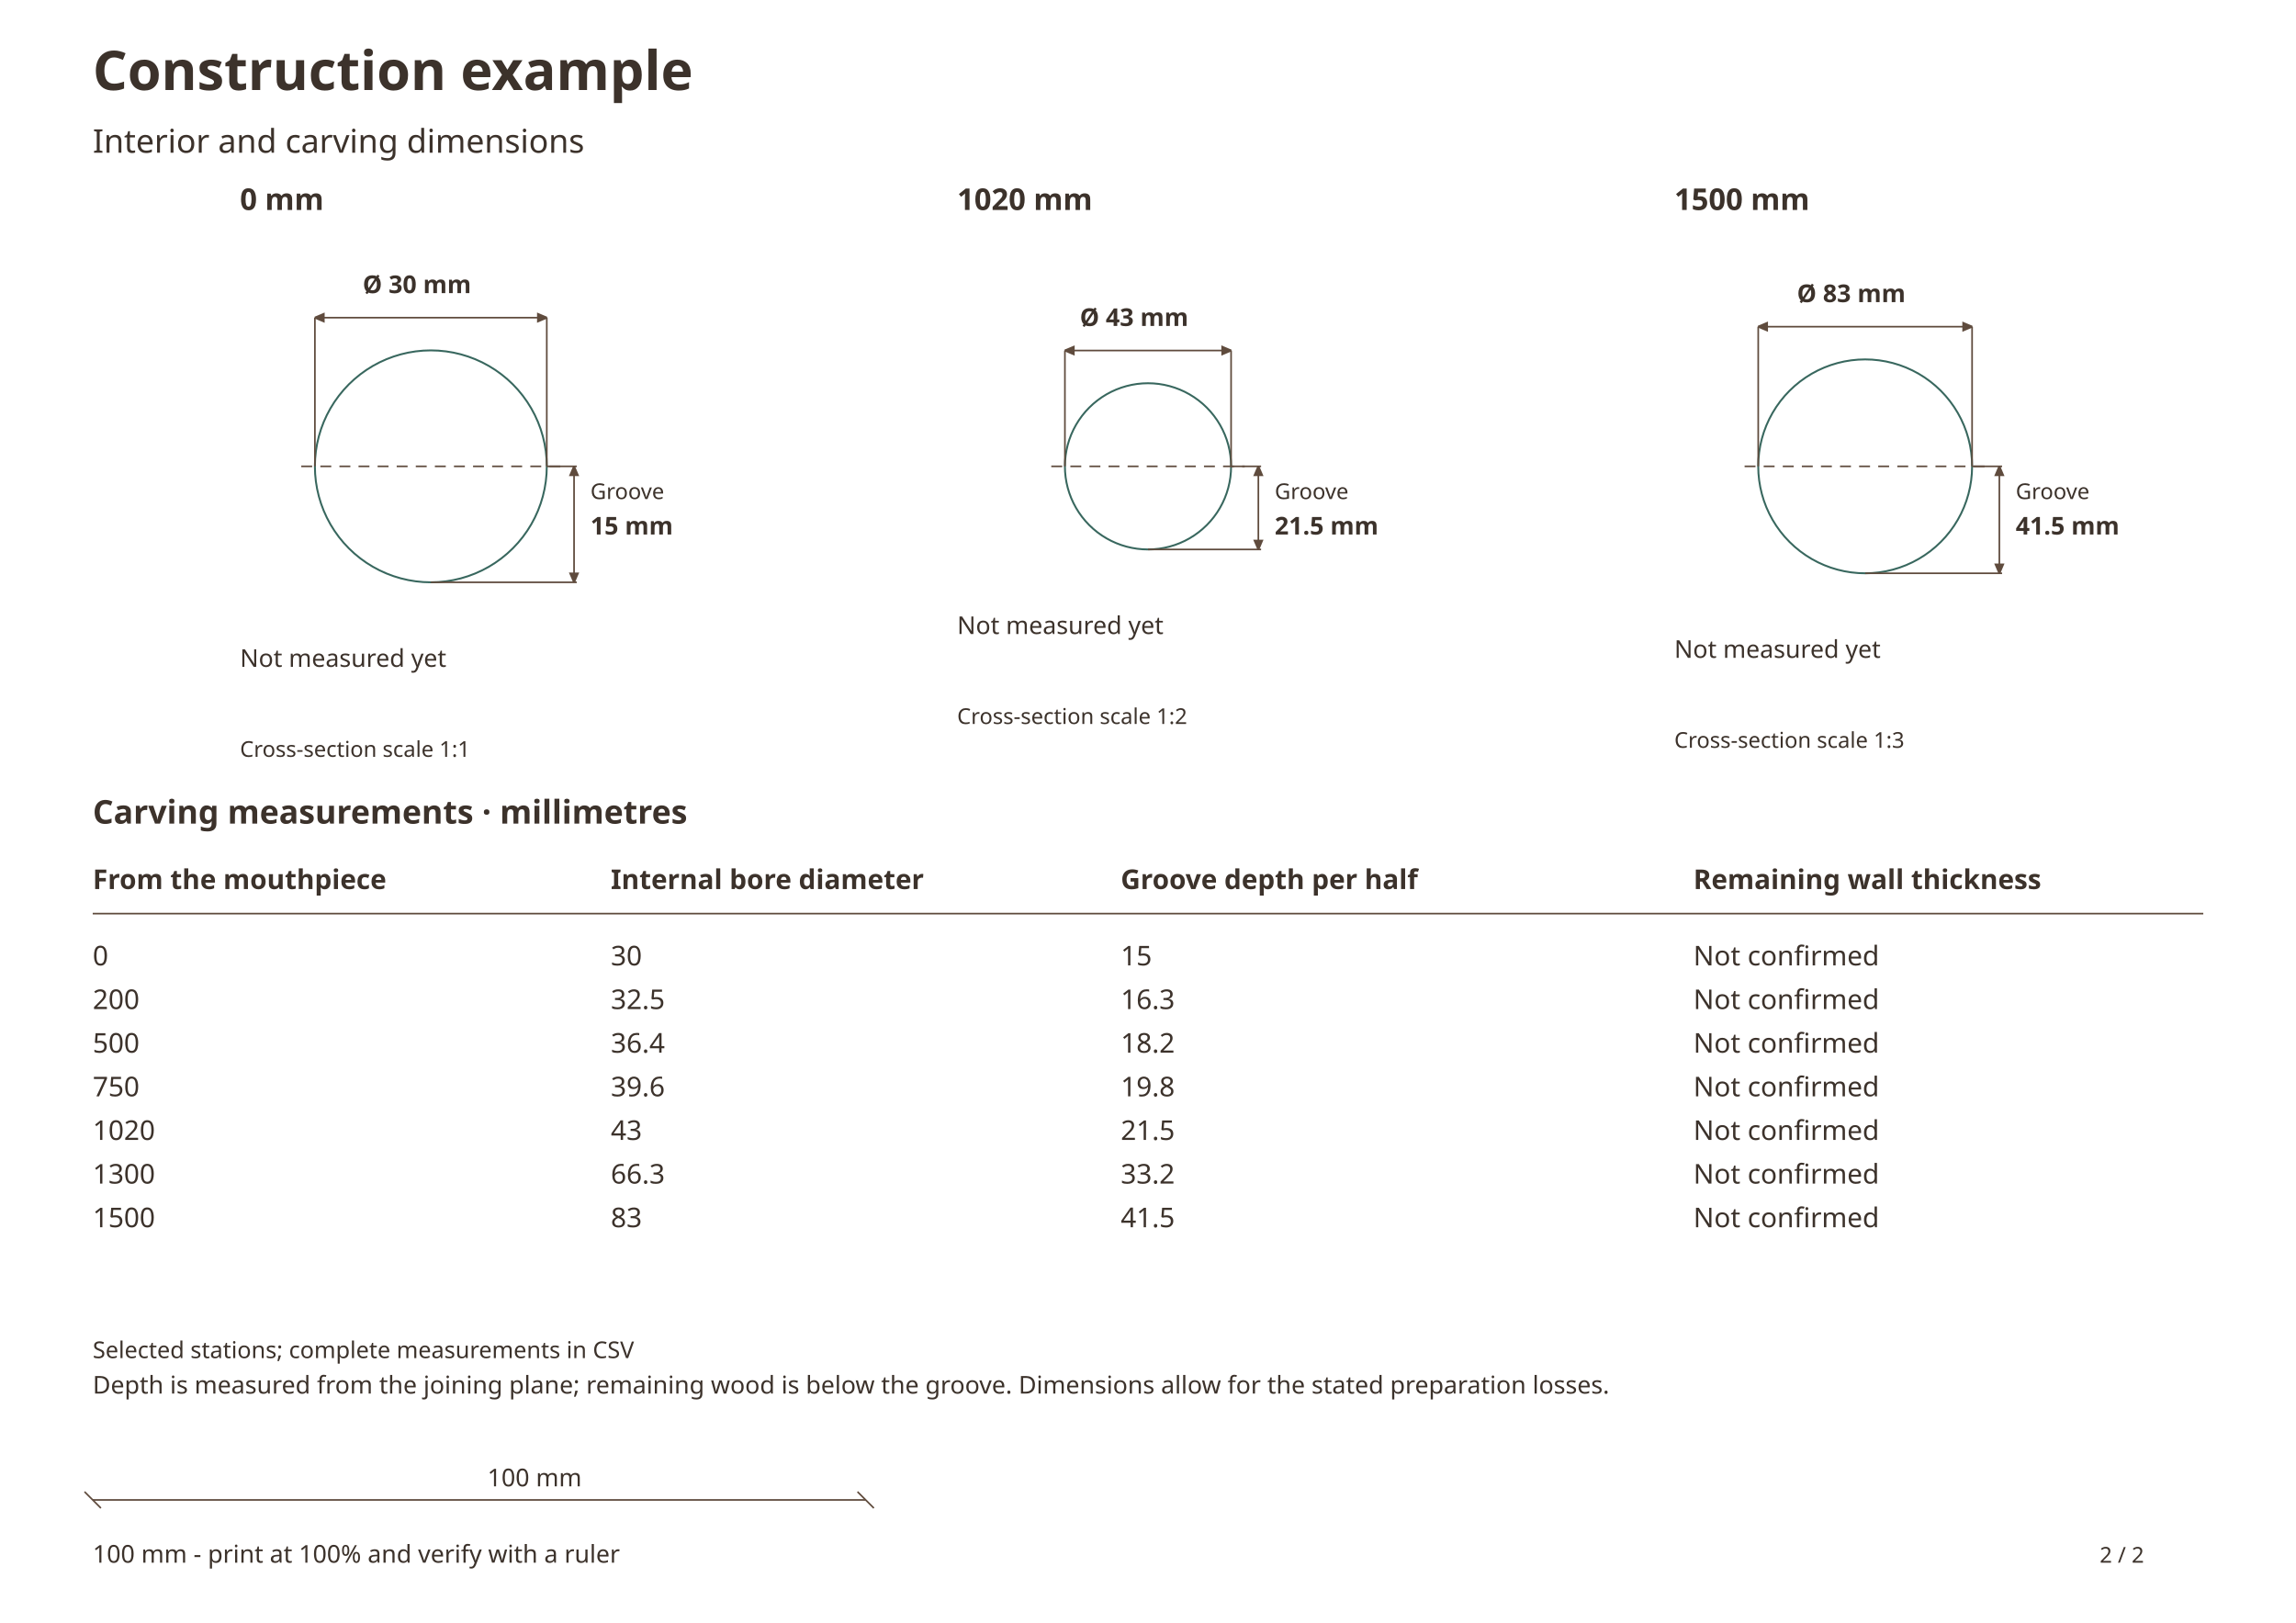
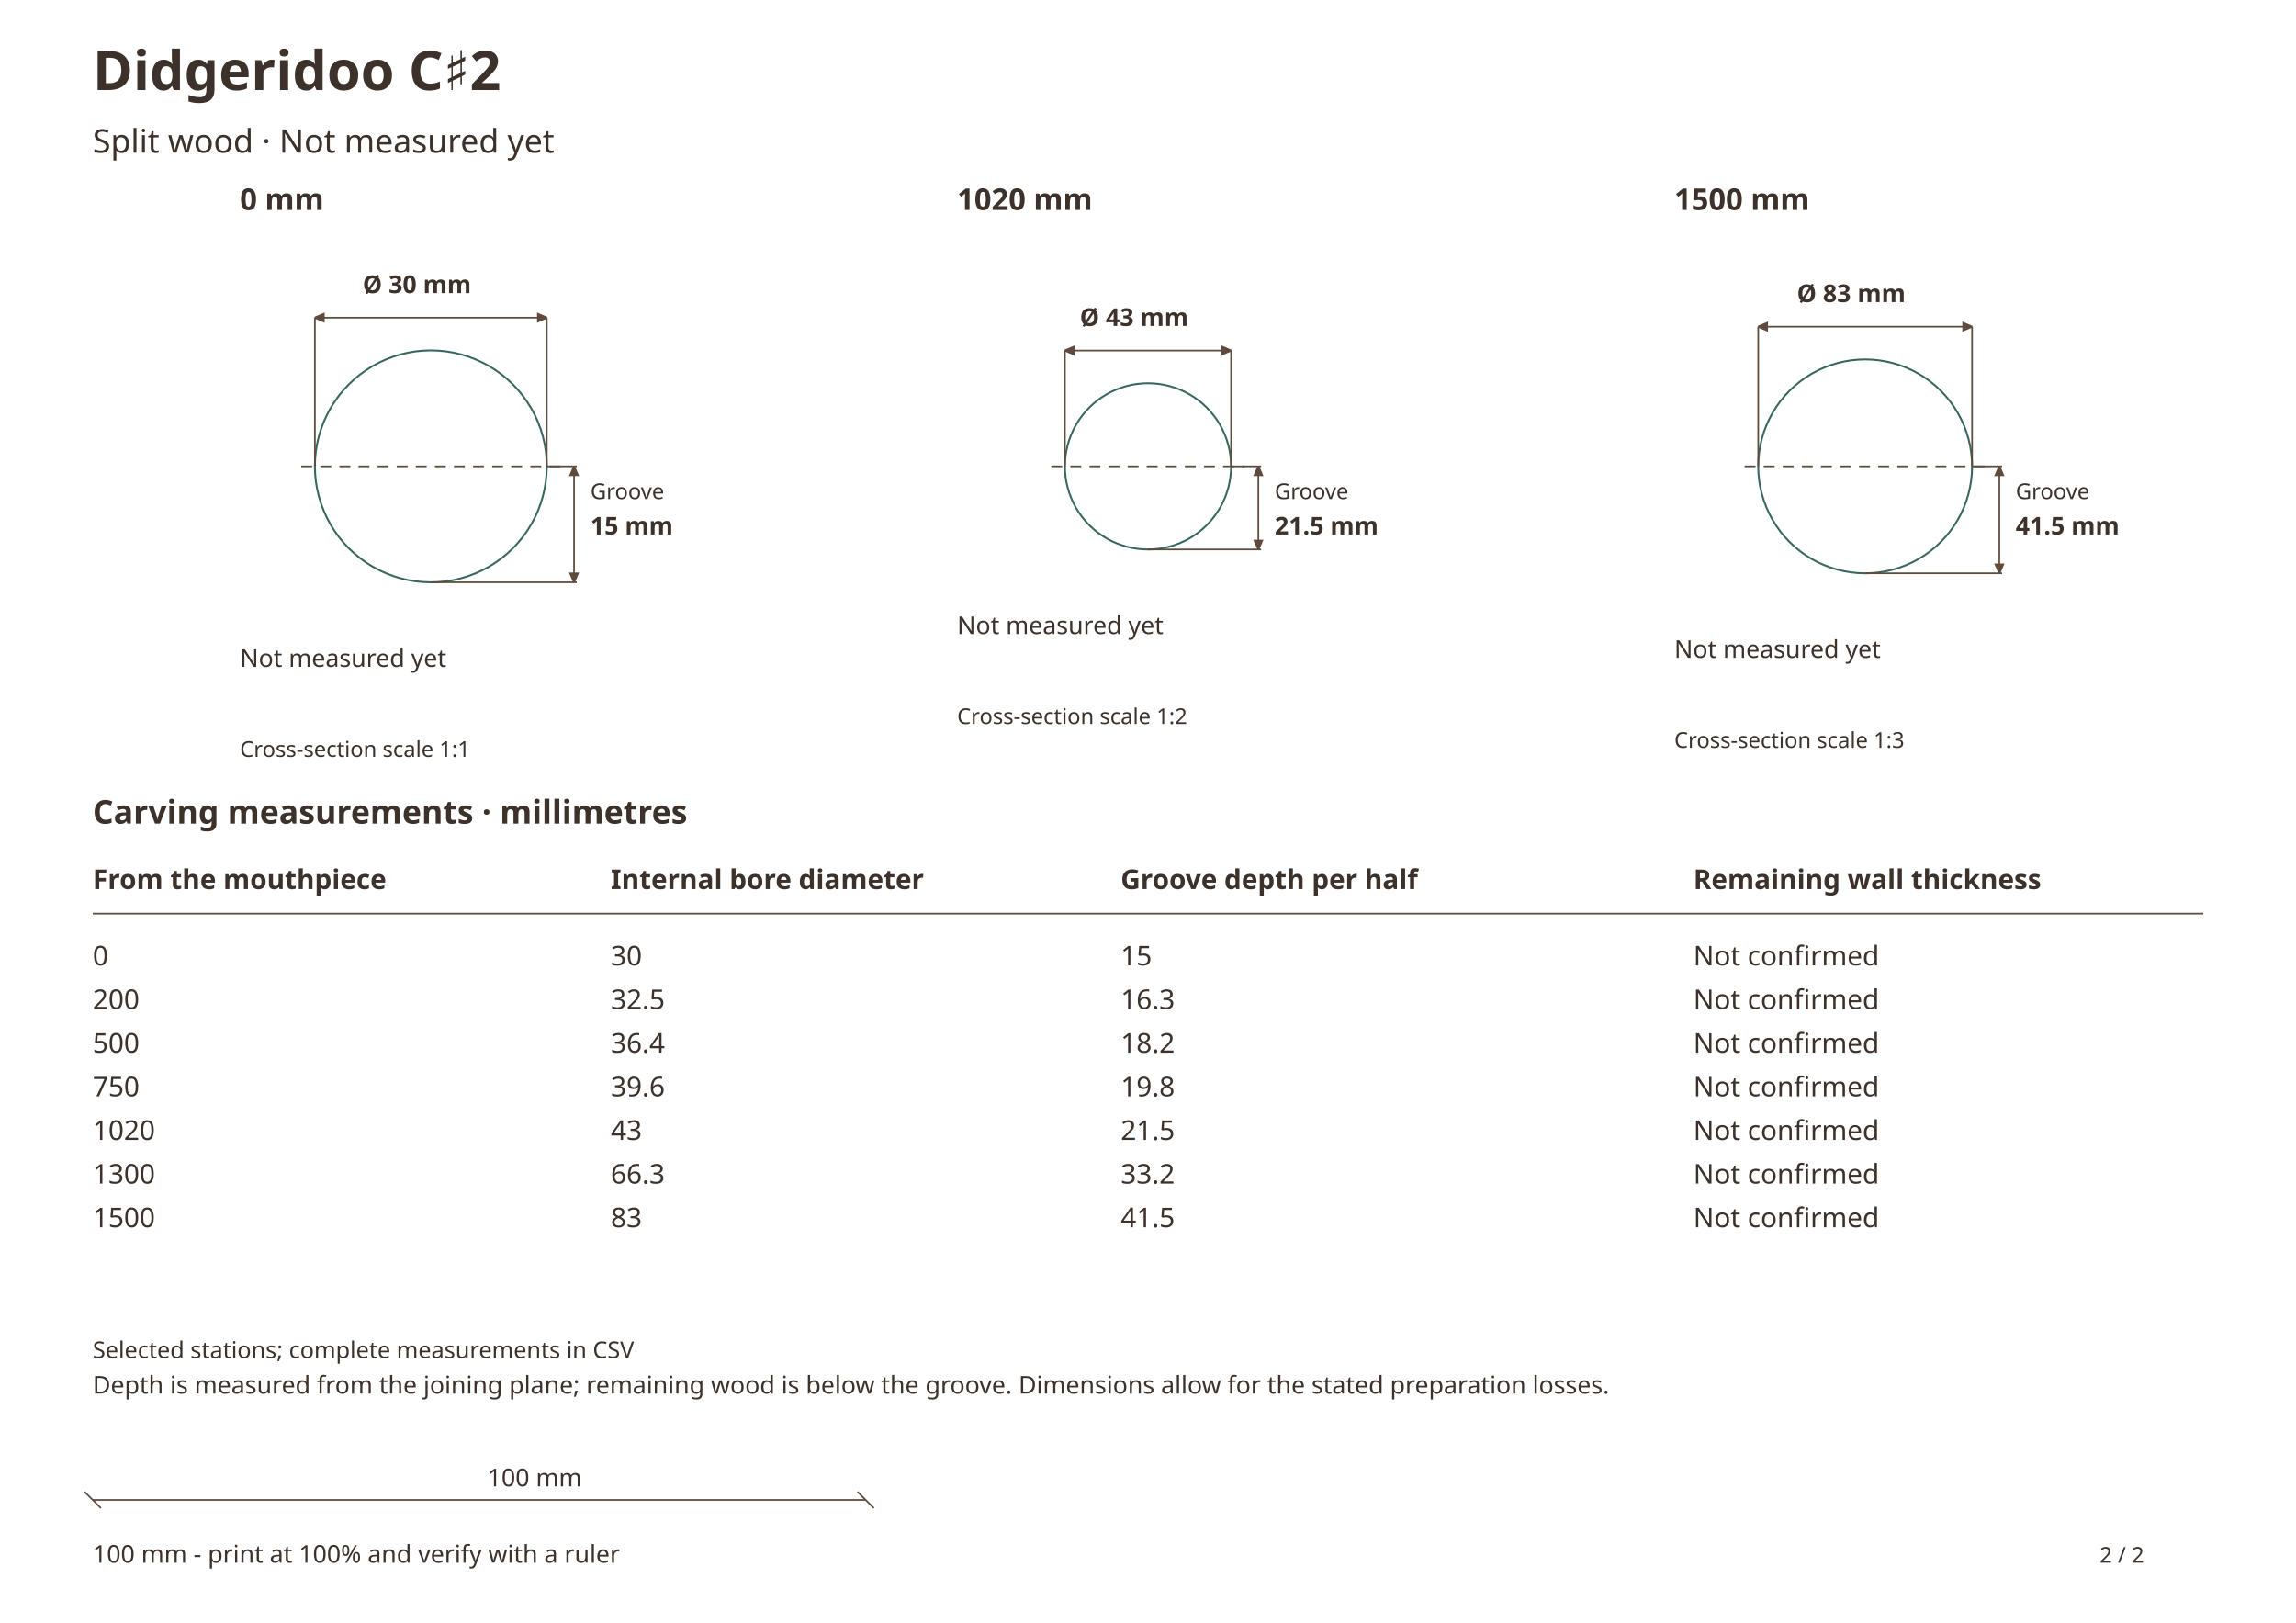
<svg xmlns="http://www.w3.org/2000/svg" width="842.0pt" height="595.0pt" viewBox="0 0 842.0 595.0" data-length-mm="1500.0">
  <polyline data-cavity="false" points="0,0 842,0 842,595 0,595 0,0" stroke="#ffffff" stroke-width="0.7" fill="#ffffff" stroke-dasharray="none" />
-   <text x="34" y="33" font-size="20.0" font-family="sans-serif" fill="#3c322b" font-weight="bold">Construction example</text>
-   <text x="34" y="56" font-size="12.0" font-family="sans-serif" fill="#3c322b" font-weight="normal">Interior and carving dimensions</text>
+   <text x="34" y="33" font-size="20.0" font-family="sans-serif" fill="#3c322b" font-weight="bold">Didgeridoo C♯2</text>
+   <text x="34" y="56" font-size="12.0" font-family="sans-serif" fill="#3c322b" font-weight="normal">Split wood · Not measured yet</text>
  <text x="88" y="77" font-size="11.0" font-family="sans-serif" fill="#3c322b" font-weight="bold">0 mm</text>
  <polyline data-cavity="true" points="200.52,171 200.429,173.781 200.156,176.55 199.703,179.295 199.071,182.005 198.263,184.668 197.283,187.272 196.135,189.806 194.823,192.26 193.354,194.623 191.733,196.884 189.968,199.035 188.066,201.066 186.035,202.968 183.884,204.733 181.623,206.354 179.26,207.823 176.806,209.135 174.272,210.283 171.668,211.263 169.005,212.071 166.295,212.703 163.55,213.156 160.781,213.429 158,213.52 155.219,213.429 152.45,213.156 149.705,212.703 146.995,212.071 144.332,211.263 141.728,210.283 139.194,209.135 136.74,207.823 134.377,206.354 132.116,204.733 129.965,202.968 127.934,201.066 126.032,199.035 124.267,196.884 122.646,194.623 121.177,192.26 119.865,189.806 118.717,187.272 117.737,184.668 116.929,182.005 116.297,179.295 115.844,176.55 115.571,173.781 115.48,171 115.571,168.219 115.844,165.45 116.297,162.705 116.929,159.995 117.737,157.332 118.717,154.728 119.865,152.194 121.177,149.74 122.646,147.377 124.267,145.116 126.032,142.965 127.934,140.934 129.965,139.032 132.116,137.267 134.377,135.646 136.74,134.177 139.194,132.865 141.728,131.717 144.332,130.737 146.995,129.929 149.705,129.297 152.45,128.844 155.219,128.571 158,128.48 160.781,128.571 163.55,128.844 166.295,129.297 169.005,129.929 171.668,130.737 174.272,131.717 176.806,132.865 179.26,134.177 181.623,135.646 183.884,137.267 186.035,139.032 188.066,140.934 189.968,142.965 191.733,145.116 193.354,147.377 194.823,149.74 196.135,152.194 197.283,154.728 198.263,157.332 199.071,159.995 199.703,162.705 200.156,165.45 200.429,168.219 200.52,171 200.52,171" stroke="#38675e" stroke-width="0.7" fill="#ffffff" stroke-dasharray="none" />
  <polyline data-cavity="false" points="110.48,171 205.52,171" stroke="#5f4b3d" stroke-width="0.6" fill="none" stroke-dasharray="4 3" />
  <polyline data-cavity="false" points="115.48,171 115.48,116.48" stroke="#5f4b3d" stroke-width="0.6" fill="none" stroke-dasharray="none" />
  <polyline data-cavity="false" points="200.52,171 200.52,116.48" stroke="#5f4b3d" stroke-width="0.6" fill="none" stroke-dasharray="none" />
  <polyline data-cavity="false" points="115.48,116.48 200.52,116.48" stroke="#5f4b3d" stroke-width="0.6" fill="none" stroke-dasharray="none" />
  <polyline data-cavity="false" points="115.48,116.48 118.704,117.843 118.704,115.117 115.48,116.48" stroke="#5f4b3d" stroke-width="0.7" fill="#5f4b3d" stroke-dasharray="none" />
  <polyline data-cavity="false" points="200.52,116.48 197.296,115.117 197.296,117.843 200.52,116.48" stroke="#5f4b3d" stroke-width="0.7" fill="#5f4b3d" stroke-dasharray="none" />
  <text x="133" y="107.48" font-size="9.0" font-family="sans-serif" fill="#3c322b" font-weight="bold">Ø 30 mm</text>
  <polyline data-cavity="false" points="158,213.52 211.52,213.52" stroke="#5f4b3d" stroke-width="0.6" fill="none" stroke-dasharray="none" />
  <polyline data-cavity="false" points="200.52,171 211.52,171" stroke="#5f4b3d" stroke-width="0.6" fill="none" stroke-dasharray="none" />
  <polyline data-cavity="false" points="210.52,171 210.52,213.52" stroke="#5f4b3d" stroke-width="0.6" fill="none" stroke-dasharray="none" />
  <polyline data-cavity="false" points="210.52,171 209.157,174.224 211.883,174.224 210.52,171" stroke="#5f4b3d" stroke-width="0.7" fill="#5f4b3d" stroke-dasharray="none" />
  <polyline data-cavity="false" points="210.52,213.52 211.883,210.296 209.157,210.296 210.52,213.52" stroke="#5f4b3d" stroke-width="0.7" fill="#5f4b3d" stroke-dasharray="none" />
  <text x="216.52" y="196" font-size="9.0" font-family="sans-serif" fill="#3c322b" font-weight="bold">15 mm</text>
  <text x="216.52" y="183" font-size="8.0" font-family="sans-serif" fill="#3c322b" font-weight="normal">Groove</text>
  <text x="88" y="244.52" font-size="9.0" font-family="sans-serif" fill="#3c322b" font-weight="normal">Not measured yet</text>
  <text x="88" y="277.52" font-size="8.0" font-family="sans-serif" fill="#3c322b" font-weight="normal">Cross-section scale 1:1</text>
  <text x="351" y="77" font-size="11.0" font-family="sans-serif" fill="#3c322b" font-weight="bold">1020 mm</text>
  <polyline data-cavity="true" points="451.472,171 451.407,172.993 451.212,174.977 450.887,176.945 450.434,178.887 449.855,180.795 449.153,182.661 448.33,184.478 447.39,186.236 446.337,187.93 445.175,189.55 443.91,191.092 442.547,192.547 441.092,193.91 439.55,195.175 437.93,196.337 436.236,197.39 434.478,198.33 432.661,199.153 430.795,199.855 428.887,200.434 426.945,200.887 424.977,201.212 422.993,201.407 421,201.472 419.007,201.407 417.023,201.212 415.055,200.887 413.113,200.434 411.205,199.855 409.339,199.153 407.522,198.33 405.764,197.39 404.07,196.337 402.45,195.175 400.908,193.91 399.453,192.547 398.09,191.092 396.825,189.55 395.663,187.93 394.61,186.236 393.67,184.478 392.847,182.661 392.145,180.795 391.566,178.887 391.113,176.945 390.788,174.977 390.593,172.993 390.528,171 390.593,169.007 390.788,167.023 391.113,165.055 391.566,163.113 392.145,161.205 392.847,159.339 393.67,157.522 394.61,155.764 395.663,154.07 396.825,152.45 398.09,150.908 399.453,149.453 400.908,148.09 402.45,146.825 404.07,145.663 405.764,144.61 407.522,143.67 409.339,142.847 411.205,142.145 413.113,141.566 415.055,141.113 417.023,140.788 419.007,140.593 421,140.528 422.993,140.593 424.977,140.788 426.945,141.113 428.887,141.566 430.795,142.145 432.661,142.847 434.478,143.67 436.236,144.61 437.93,145.663 439.55,146.825 441.092,148.09 442.547,149.453 443.91,150.908 445.175,152.45 446.337,154.07 447.39,155.764 448.33,157.522 449.153,159.339 449.855,161.205 450.434,163.113 450.887,165.055 451.212,167.023 451.407,169.007 451.472,171 451.472,171" stroke="#38675e" stroke-width="0.7" fill="#ffffff" stroke-dasharray="none" />
  <polyline data-cavity="false" points="385.528,171 456.472,171" stroke="#5f4b3d" stroke-width="0.6" fill="none" stroke-dasharray="4 3" />
  <polyline data-cavity="false" points="390.528,171 390.528,128.528" stroke="#5f4b3d" stroke-width="0.6" fill="none" stroke-dasharray="none" />
  <polyline data-cavity="false" points="451.472,171 451.472,128.528" stroke="#5f4b3d" stroke-width="0.6" fill="none" stroke-dasharray="none" />
  <polyline data-cavity="false" points="390.528,128.528 451.472,128.528" stroke="#5f4b3d" stroke-width="0.6" fill="none" stroke-dasharray="none" />
  <polyline data-cavity="false" points="390.528,128.528 393.751,129.891 393.751,127.165 390.528,128.528" stroke="#5f4b3d" stroke-width="0.7" fill="#5f4b3d" stroke-dasharray="none" />
  <polyline data-cavity="false" points="451.472,128.528 448.249,127.165 448.249,129.891 451.472,128.528" stroke="#5f4b3d" stroke-width="0.7" fill="#5f4b3d" stroke-dasharray="none" />
  <text x="396" y="119.528" font-size="9.0" font-family="sans-serif" fill="#3c322b" font-weight="bold">Ø 43 mm</text>
  <polyline data-cavity="false" points="421,201.472 462.472,201.472" stroke="#5f4b3d" stroke-width="0.6" fill="none" stroke-dasharray="none" />
  <polyline data-cavity="false" points="451.472,171 462.472,171" stroke="#5f4b3d" stroke-width="0.6" fill="none" stroke-dasharray="none" />
  <polyline data-cavity="false" points="461.472,171 461.472,201.472" stroke="#5f4b3d" stroke-width="0.6" fill="none" stroke-dasharray="none" />
  <polyline data-cavity="false" points="461.472,171 460.109,174.224 462.835,174.224 461.472,171" stroke="#5f4b3d" stroke-width="0.7" fill="#5f4b3d" stroke-dasharray="none" />
  <polyline data-cavity="false" points="461.472,201.472 462.835,198.249 460.109,198.249 461.472,201.472" stroke="#5f4b3d" stroke-width="0.7" fill="#5f4b3d" stroke-dasharray="none" />
  <text x="467.472" y="196" font-size="9.0" font-family="sans-serif" fill="#3c322b" font-weight="bold">21.5 mm</text>
  <text x="467.472" y="183" font-size="8.0" font-family="sans-serif" fill="#3c322b" font-weight="normal">Groove</text>
  <text x="351" y="232.472" font-size="9.0" font-family="sans-serif" fill="#3c322b" font-weight="normal">Not measured yet</text>
  <text x="351" y="265.472" font-size="8.0" font-family="sans-serif" fill="#3c322b" font-weight="normal">Cross-section scale 1:2</text>
  <text x="614" y="77" font-size="11.0" font-family="sans-serif" fill="#3c322b" font-weight="bold">1500 mm</text>
  <polyline data-cavity="true" points="723.213,171 723.129,173.565 722.877,176.118 722.459,178.65 721.876,181.149 721.132,183.604 720.228,186.006 719.169,188.343 717.959,190.606 716.604,192.785 715.109,194.871 713.482,196.855 711.727,198.727 709.855,200.482 707.871,202.109 705.785,203.604 703.606,204.959 701.343,206.169 699.006,207.228 696.604,208.132 694.149,208.876 691.65,209.459 689.118,209.877 686.565,210.129 684,210.213 681.435,210.129 678.882,209.877 676.35,209.459 673.851,208.876 671.396,208.132 668.994,207.228 666.657,206.169 664.394,204.959 662.215,203.604 660.129,202.109 658.145,200.482 656.273,198.727 654.518,196.855 652.891,194.871 651.396,192.785 650.041,190.606 648.831,188.343 647.772,186.006 646.868,183.604 646.124,181.149 645.541,178.65 645.123,176.118 644.871,173.565 644.787,171 644.871,168.435 645.123,165.882 645.541,163.35 646.124,160.851 646.868,158.396 647.772,155.994 648.831,153.657 650.041,151.394 651.396,149.215 652.891,147.129 654.518,145.145 656.273,143.273 658.145,141.518 660.129,139.891 662.215,138.396 664.394,137.041 666.657,135.831 668.994,134.772 671.396,133.868 673.851,133.124 676.35,132.541 678.882,132.123 681.435,131.871 684,131.787 686.565,131.871 689.118,132.123 691.65,132.541 694.149,133.124 696.604,133.868 699.006,134.772 701.343,135.831 703.606,137.041 705.785,138.396 707.871,139.891 709.855,141.518 711.727,143.273 713.482,145.145 715.109,147.129 716.604,149.215 717.959,151.394 719.169,153.657 720.228,155.994 721.132,158.396 721.876,160.851 722.459,163.35 722.877,165.882 723.129,168.435 723.213,171 723.213,171" stroke="#38675e" stroke-width="0.7" fill="#ffffff" stroke-dasharray="none" />
  <polyline data-cavity="false" points="639.787,171 728.213,171" stroke="#5f4b3d" stroke-width="0.6" fill="none" stroke-dasharray="4 3" />
  <polyline data-cavity="false" points="644.787,171 644.787,119.787" stroke="#5f4b3d" stroke-width="0.6" fill="none" stroke-dasharray="none" />
  <polyline data-cavity="false" points="723.213,171 723.213,119.787" stroke="#5f4b3d" stroke-width="0.6" fill="none" stroke-dasharray="none" />
  <polyline data-cavity="false" points="644.787,119.787 723.213,119.787" stroke="#5f4b3d" stroke-width="0.6" fill="none" stroke-dasharray="none" />
  <polyline data-cavity="false" points="644.787,119.787 648.011,121.15 648.011,118.424 644.787,119.787" stroke="#5f4b3d" stroke-width="0.7" fill="#5f4b3d" stroke-dasharray="none" />
  <polyline data-cavity="false" points="723.213,119.787 719.989,118.424 719.989,121.15 723.213,119.787" stroke="#5f4b3d" stroke-width="0.7" fill="#5f4b3d" stroke-dasharray="none" />
  <text x="659" y="110.787" font-size="9.0" font-family="sans-serif" fill="#3c322b" font-weight="bold">Ø 83 mm</text>
  <polyline data-cavity="false" points="684,210.213 734.213,210.213" stroke="#5f4b3d" stroke-width="0.6" fill="none" stroke-dasharray="none" />
  <polyline data-cavity="false" points="723.213,171 734.213,171" stroke="#5f4b3d" stroke-width="0.6" fill="none" stroke-dasharray="none" />
  <polyline data-cavity="false" points="733.213,171 733.213,210.213" stroke="#5f4b3d" stroke-width="0.6" fill="none" stroke-dasharray="none" />
  <polyline data-cavity="false" points="733.213,171 731.85,174.224 734.576,174.224 733.213,171" stroke="#5f4b3d" stroke-width="0.7" fill="#5f4b3d" stroke-dasharray="none" />
  <polyline data-cavity="false" points="733.213,210.213 734.576,206.989 731.85,206.989 733.213,210.213" stroke="#5f4b3d" stroke-width="0.7" fill="#5f4b3d" stroke-dasharray="none" />
  <text x="739.213" y="196" font-size="9.0" font-family="sans-serif" fill="#3c322b" font-weight="bold">41.5 mm</text>
  <text x="739.213" y="183" font-size="8.0" font-family="sans-serif" fill="#3c322b" font-weight="normal">Groove</text>
  <text x="614" y="241.213" font-size="9.0" font-family="sans-serif" fill="#3c322b" font-weight="normal">Not measured yet</text>
  <text x="614" y="274.213" font-size="8.0" font-family="sans-serif" fill="#3c322b" font-weight="normal">Cross-section scale 1:3</text>
  <text x="34" y="302" font-size="12.0" font-family="sans-serif" fill="#3c322b" font-weight="bold">Carving measurements · millimetres</text>
  <text x="34" y="326" font-size="10.0" font-family="sans-serif" fill="#3c322b" font-weight="bold">From the mouthpiece</text>
  <text x="224" y="326" font-size="10.0" font-family="sans-serif" fill="#3c322b" font-weight="bold">Internal bore diameter</text>
  <text x="411" y="326" font-size="10.0" font-family="sans-serif" fill="#3c322b" font-weight="bold">Groove depth per half</text>
  <text x="621" y="326" font-size="10.0" font-family="sans-serif" fill="#3c322b" font-weight="bold">Remaining wall thickness</text>
  <polyline data-cavity="false" points="34,335 808,335" stroke="#5f4b3d" stroke-width="0.6" fill="none" stroke-dasharray="none" />
  <text x="34" y="354" font-size="10.0" font-family="sans-serif" fill="#3c322b" font-weight="normal">0</text>
  <text x="224" y="354" font-size="10.0" font-family="sans-serif" fill="#3c322b" font-weight="normal">30</text>
  <text x="411" y="354" font-size="10.0" font-family="sans-serif" fill="#3c322b" font-weight="normal">15</text>
  <text x="621" y="354" font-size="10.0" font-family="sans-serif" fill="#3c322b" font-weight="normal">Not confirmed</text>
  <text x="34" y="370" font-size="10.0" font-family="sans-serif" fill="#3c322b" font-weight="normal">200</text>
  <text x="224" y="370" font-size="10.0" font-family="sans-serif" fill="#3c322b" font-weight="normal">32.5</text>
  <text x="411" y="370" font-size="10.0" font-family="sans-serif" fill="#3c322b" font-weight="normal">16.3</text>
  <text x="621" y="370" font-size="10.0" font-family="sans-serif" fill="#3c322b" font-weight="normal">Not confirmed</text>
  <text x="34" y="386" font-size="10.0" font-family="sans-serif" fill="#3c322b" font-weight="normal">500</text>
  <text x="224" y="386" font-size="10.0" font-family="sans-serif" fill="#3c322b" font-weight="normal">36.4</text>
  <text x="411" y="386" font-size="10.0" font-family="sans-serif" fill="#3c322b" font-weight="normal">18.2</text>
  <text x="621" y="386" font-size="10.0" font-family="sans-serif" fill="#3c322b" font-weight="normal">Not confirmed</text>
  <text x="34" y="402" font-size="10.0" font-family="sans-serif" fill="#3c322b" font-weight="normal">750</text>
  <text x="224" y="402" font-size="10.0" font-family="sans-serif" fill="#3c322b" font-weight="normal">39.6</text>
  <text x="411" y="402" font-size="10.0" font-family="sans-serif" fill="#3c322b" font-weight="normal">19.8</text>
  <text x="621" y="402" font-size="10.0" font-family="sans-serif" fill="#3c322b" font-weight="normal">Not confirmed</text>
  <text x="34" y="418" font-size="10.0" font-family="sans-serif" fill="#3c322b" font-weight="normal">1020</text>
  <text x="224" y="418" font-size="10.0" font-family="sans-serif" fill="#3c322b" font-weight="normal">43</text>
  <text x="411" y="418" font-size="10.0" font-family="sans-serif" fill="#3c322b" font-weight="normal">21.5</text>
  <text x="621" y="418" font-size="10.0" font-family="sans-serif" fill="#3c322b" font-weight="normal">Not confirmed</text>
  <text x="34" y="434" font-size="10.0" font-family="sans-serif" fill="#3c322b" font-weight="normal">1300</text>
  <text x="224" y="434" font-size="10.0" font-family="sans-serif" fill="#3c322b" font-weight="normal">66.3</text>
  <text x="411" y="434" font-size="10.0" font-family="sans-serif" fill="#3c322b" font-weight="normal">33.2</text>
  <text x="621" y="434" font-size="10.0" font-family="sans-serif" fill="#3c322b" font-weight="normal">Not confirmed</text>
  <text x="34" y="450" font-size="10.0" font-family="sans-serif" fill="#3c322b" font-weight="normal">1500</text>
  <text x="224" y="450" font-size="10.0" font-family="sans-serif" fill="#3c322b" font-weight="normal">83</text>
  <text x="411" y="450" font-size="10.0" font-family="sans-serif" fill="#3c322b" font-weight="normal">41.5</text>
  <text x="621" y="450" font-size="10.0" font-family="sans-serif" fill="#3c322b" font-weight="normal">Not confirmed</text>
  <text x="34" y="498" font-size="8.5" font-family="sans-serif" fill="#3c322b" font-weight="normal">Selected stations; complete measurements in CSV</text>
  <text x="34" y="511" font-size="9.0" font-family="sans-serif" fill="#3c322b" font-weight="normal">Depth is measured from the joining plane; remaining wood is below the groove. Dimensions allow for the stated preparation losses.</text>
  <polyline data-cavity="false" points="34,550 317.465,550" stroke="#5f4b3d" stroke-width="0.6" fill="none" stroke-dasharray="none" />
  <polyline data-cavity="false" points="31,547 37,553" stroke="#5f4b3d" stroke-width="0.6" fill="none" stroke-dasharray="none" />
  <polyline data-cavity="false" points="314.465,547 320.465,553" stroke="#5f4b3d" stroke-width="0.6" fill="none" stroke-dasharray="none" />
  <text x="178.732" y="545" font-size="9.0" font-family="sans-serif" fill="#3c322b" font-weight="normal">100 mm</text>
  <text x="34" y="573" font-size="9.0" font-family="sans-serif" fill="#3c322b" font-weight="normal">100 mm - print at 100% and verify with a ruler</text>
  <text x="770" y="573" font-size="8.0" font-family="sans-serif" fill="#3c322b" font-weight="normal">2 / 2</text>
</svg>
